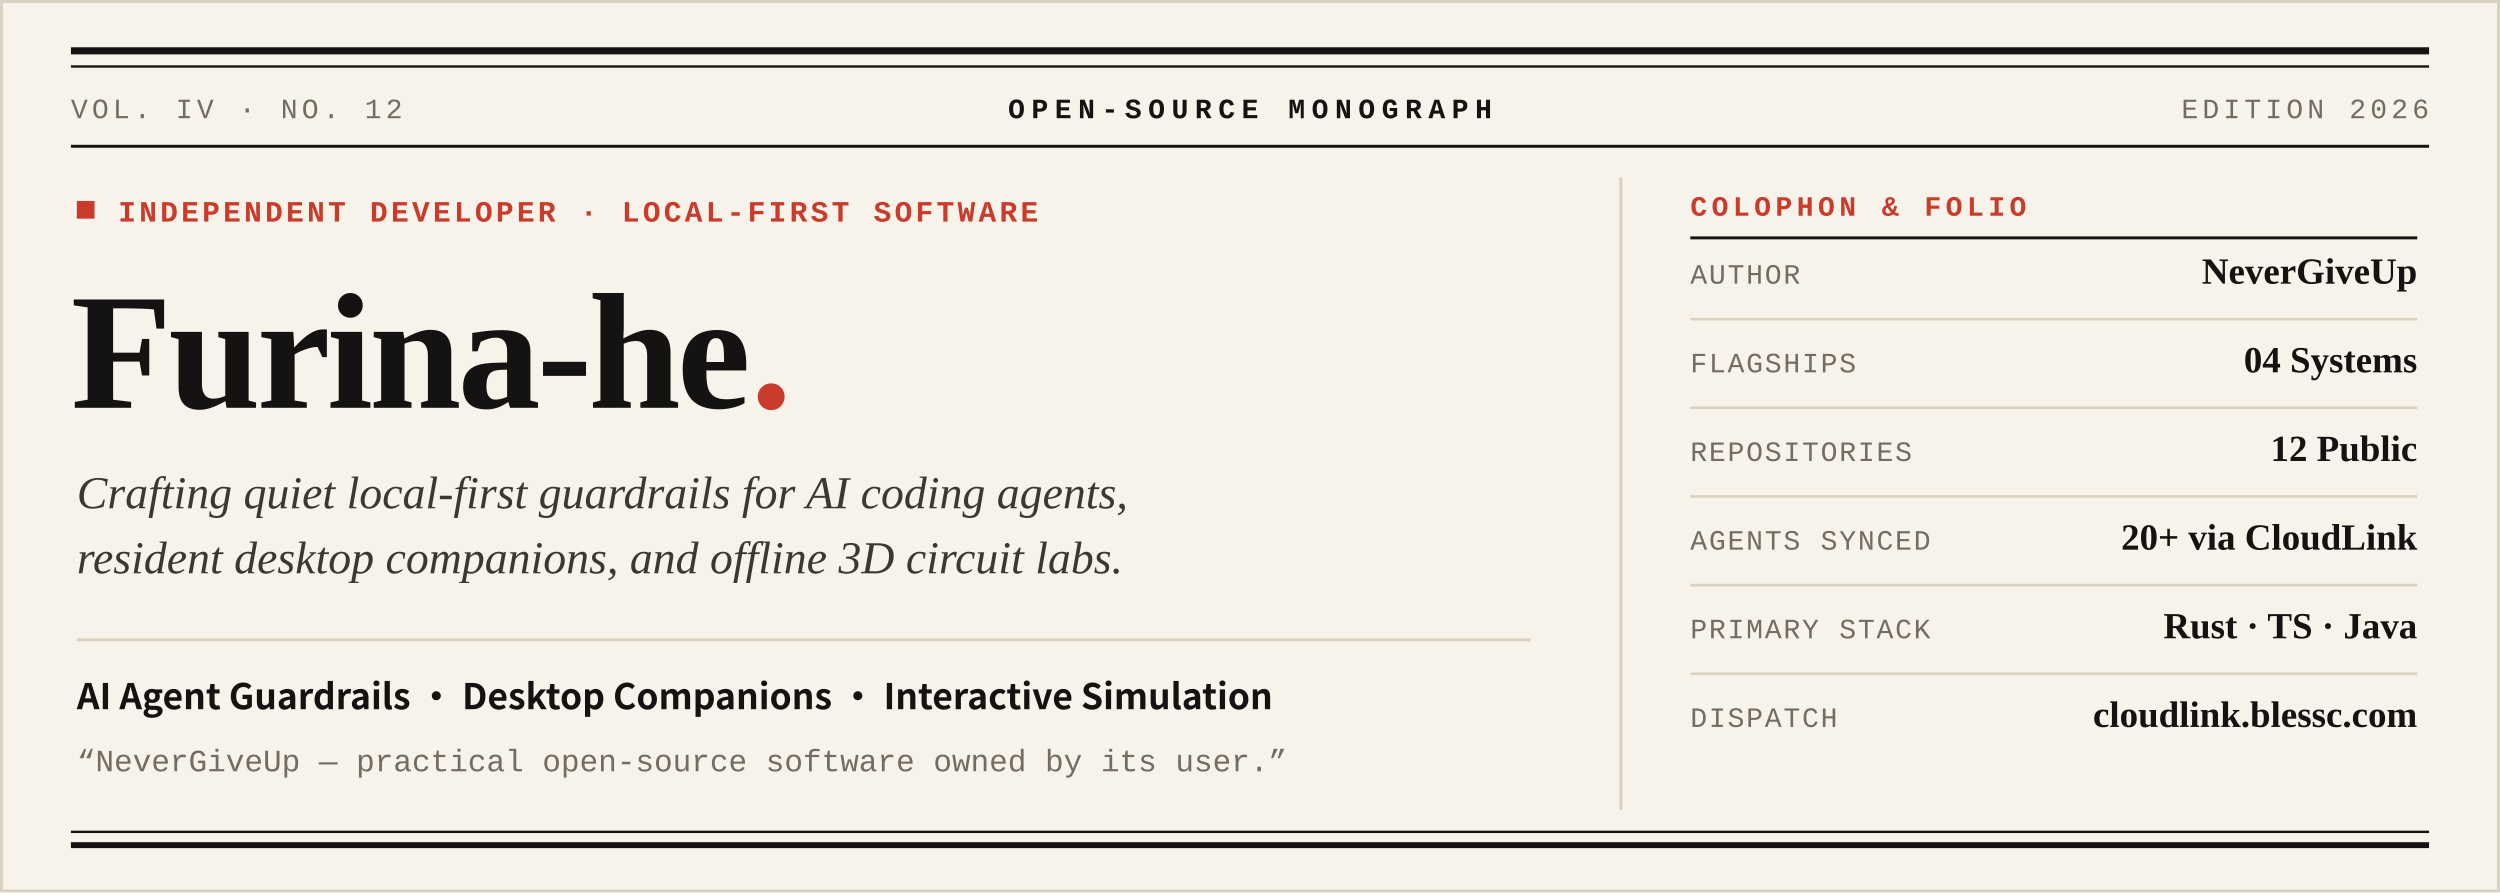
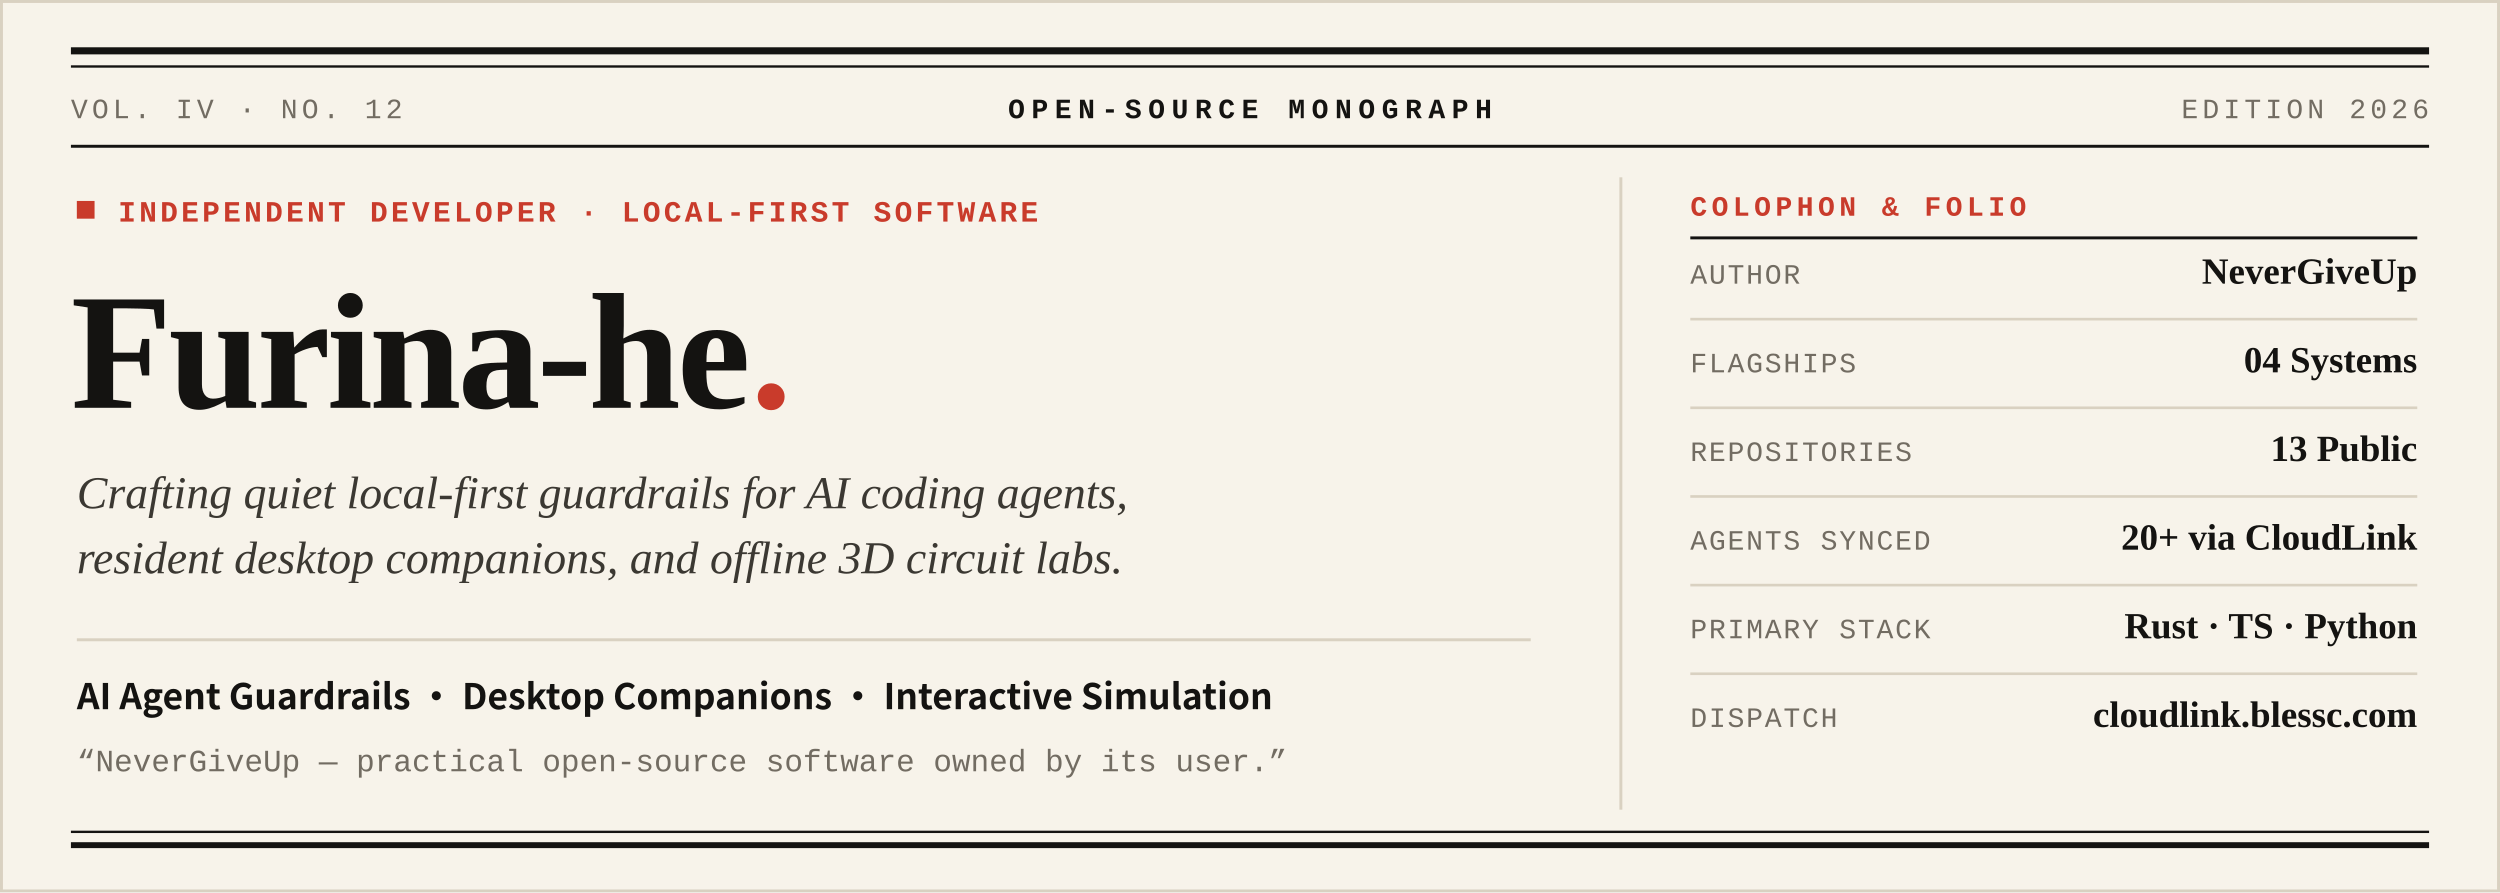
<svg xmlns="http://www.w3.org/2000/svg" width="846" height="302" viewBox="0 0 846 302" role="img" aria-label="Furina-he — Editorial Broadsheet Zine GitHub Profile">
  <rect x="0.5" y="0.5" width="845" height="301" fill="#F7F3EA" stroke="#D9D1C1" stroke-width="1" />
  <rect x="24" y="16" width="798" height="2.4" fill="#141311" />
  <line x1="24" y1="22.5" x2="822" y2="22.5" stroke="#141311" stroke-width="0.8" />
  <text x="24" y="40" font-family="&quot;JetBrains Mono&quot;, &quot;SFMono-Regular&quot;, Consolas, &quot;Liberation Mono&quot;, Menlo, monospace" font-size="9.5" letter-spacing="1.4" fill="#726C62">VOL. IV  ·  NO. 12</text>
  <text x="423" y="40" text-anchor="middle" font-family="&quot;JetBrains Mono&quot;, &quot;SFMono-Regular&quot;, Consolas, &quot;Liberation Mono&quot;, Menlo, monospace" font-size="9.5" font-weight="700" letter-spacing="2.2" fill="#141311">OPEN-SOURCE MONOGRAPH</text>
  <text x="822" y="40" text-anchor="end" font-family="&quot;JetBrains Mono&quot;, &quot;SFMono-Regular&quot;, Consolas, &quot;Liberation Mono&quot;, Menlo, monospace" font-size="9.5" letter-spacing="1.4" fill="#726C62">EDITION 2026</text>
  <line x1="24" y1="49.5" x2="822" y2="49.5" stroke="#141311" stroke-width="1" />
  <line x1="548.5" y1="60" x2="548.5" y2="274" stroke="#D9D1C1" stroke-width="1" />
  <rect x="26" y="68" width="6" height="6" fill="#C93B2B" />
  <text x="40" y="75" font-family="&quot;JetBrains Mono&quot;, &quot;SFMono-Regular&quot;, Consolas, &quot;Liberation Mono&quot;, Menlo, monospace" font-size="10" font-weight="600" letter-spacing="1.1" fill="#C93B2B">INDEPENDENT DEVELOPER  ·  LOCAL-FIRST SOFTWARE</text>
  <text x="24" y="138" font-family="Georgia, &quot;Times New Roman&quot;, &quot;Noto Serif CJK SC&quot;, serif" font-size="56" font-weight="700" letter-spacing="-1.2" fill="#141311">Furina-he<tspan fill="#C93B2B">.</tspan>
  </text>
  <text x="26" y="172" font-family="Georgia, &quot;Times New Roman&quot;, &quot;Noto Serif CJK SC&quot;, serif" font-size="15.5" font-style="italic" fill="#3B3832">Crafting quiet local-first guardrails for AI coding agents,</text>
  <text x="26" y="194" font-family="Georgia, &quot;Times New Roman&quot;, &quot;Noto Serif CJK SC&quot;, serif" font-size="15.5" font-style="italic" fill="#3B3832">resident desktop companions, and offline 3D circuit labs.</text>
  <line x1="26" y1="216.5" x2="518" y2="216.5" stroke="#D9D1C1" stroke-width="1" />
  <text x="26" y="240" font-family="&quot;Inter Tight&quot;, -apple-system, BlinkMacSystemFont, &quot;Segoe UI&quot;, &quot;Noto Sans CJK SC&quot;, Arial, sans-serif" font-size="12" font-weight="600" fill="#141311">AI Agent Guardrails  ·  Desktop Companions  ·  Interactive Simulation</text>
  <text x="26" y="261" font-family="&quot;JetBrains Mono&quot;, &quot;SFMono-Regular&quot;, Consolas, &quot;Liberation Mono&quot;, Menlo, monospace" font-size="10.5" fill="#726C62">“NeverGiveUp — practical open-source software owned by its user.”</text>
  <text x="572" y="73" font-family="&quot;JetBrains Mono&quot;, &quot;SFMono-Regular&quot;, Consolas, &quot;Liberation Mono&quot;, Menlo, monospace" font-size="9.5" font-weight="700" letter-spacing="1.5" fill="#C93B2B">COLOPHON &amp; FOLIO</text>
  <line x1="572" y1="80.5" x2="818" y2="80.5" stroke="#141311" stroke-width="1" />
  <text x="572" y="96" font-family="&quot;JetBrains Mono&quot;, &quot;SFMono-Regular&quot;, Consolas, &quot;Liberation Mono&quot;, Menlo, monospace" font-size="9.5" letter-spacing="0.6" fill="#726C62">AUTHOR</text>
  <text x="818" y="96" text-anchor="end" font-family="Georgia, &quot;Times New Roman&quot;, &quot;Noto Serif CJK SC&quot;, serif" font-size="12.5" font-weight="700" fill="#141311">NeverGiveUp</text>
  <line x1="572" y1="108" x2="818" y2="108" stroke="#D9D1C1" stroke-width="0.9" />
  <text x="572" y="126" font-family="&quot;JetBrains Mono&quot;, &quot;SFMono-Regular&quot;, Consolas, &quot;Liberation Mono&quot;, Menlo, monospace" font-size="9.5" letter-spacing="0.6" fill="#726C62">FLAGSHIPS</text>
  <text x="818" y="126" text-anchor="end" font-family="Georgia, &quot;Times New Roman&quot;, &quot;Noto Serif CJK SC&quot;, serif" font-size="12.5" font-weight="700" fill="#141311">04 Systems</text>
  <line x1="572" y1="138" x2="818" y2="138" stroke="#D9D1C1" stroke-width="0.9" />
  <text x="572" y="156" font-family="&quot;JetBrains Mono&quot;, &quot;SFMono-Regular&quot;, Consolas, &quot;Liberation Mono&quot;, Menlo, monospace" font-size="9.5" letter-spacing="0.6" fill="#726C62">REPOSITORIES</text>
-   <text x="818" y="156" text-anchor="end" font-family="Georgia, &quot;Times New Roman&quot;, &quot;Noto Serif CJK SC&quot;, serif" font-size="12.5" font-weight="700" fill="#141311">12 Public</text>
+   <text x="818" y="156" text-anchor="end" font-family="Georgia, &quot;Times New Roman&quot;, &quot;Noto Serif CJK SC&quot;, serif" font-size="12.5" font-weight="700" fill="#141311">13 Public</text>
  <line x1="572" y1="168" x2="818" y2="168" stroke="#D9D1C1" stroke-width="0.9" />
  <text x="572" y="186" font-family="&quot;JetBrains Mono&quot;, &quot;SFMono-Regular&quot;, Consolas, &quot;Liberation Mono&quot;, Menlo, monospace" font-size="9.5" letter-spacing="0.6" fill="#726C62">AGENTS SYNCED</text>
  <text x="818" y="186" text-anchor="end" font-family="Georgia, &quot;Times New Roman&quot;, &quot;Noto Serif CJK SC&quot;, serif" font-size="12.5" font-weight="700" fill="#141311">20+ via CloudLink</text>
  <line x1="572" y1="198" x2="818" y2="198" stroke="#D9D1C1" stroke-width="0.9" />
  <text x="572" y="216" font-family="&quot;JetBrains Mono&quot;, &quot;SFMono-Regular&quot;, Consolas, &quot;Liberation Mono&quot;, Menlo, monospace" font-size="9.5" letter-spacing="0.6" fill="#726C62">PRIMARY STACK</text>
-   <text x="818" y="216" text-anchor="end" font-family="Georgia, &quot;Times New Roman&quot;, &quot;Noto Serif CJK SC&quot;, serif" font-size="12.5" font-weight="700" fill="#141311">Rust · TS · Java</text>
+   <text x="818" y="216" text-anchor="end" font-family="Georgia, &quot;Times New Roman&quot;, &quot;Noto Serif CJK SC&quot;, serif" font-size="12.5" font-weight="700" fill="#141311">Rust · TS · Python</text>
  <line x1="572" y1="228" x2="818" y2="228" stroke="#D9D1C1" stroke-width="0.9" />
  <text x="572" y="246" font-family="&quot;JetBrains Mono&quot;, &quot;SFMono-Regular&quot;, Consolas, &quot;Liberation Mono&quot;, Menlo, monospace" font-size="9.5" letter-spacing="0.6" fill="#726C62">DISPATCH</text>
  <text x="818" y="246" text-anchor="end" font-family="Georgia, &quot;Times New Roman&quot;, &quot;Noto Serif CJK SC&quot;, serif" font-size="12.5" font-weight="700" fill="#141311">cloudlink.blessc.com</text>
  <line x1="24" y1="281.5" x2="822" y2="281.5" stroke="#141311" stroke-width="0.8" />
  <rect x="24" y="285" width="798" height="2" fill="#141311" />
</svg>
